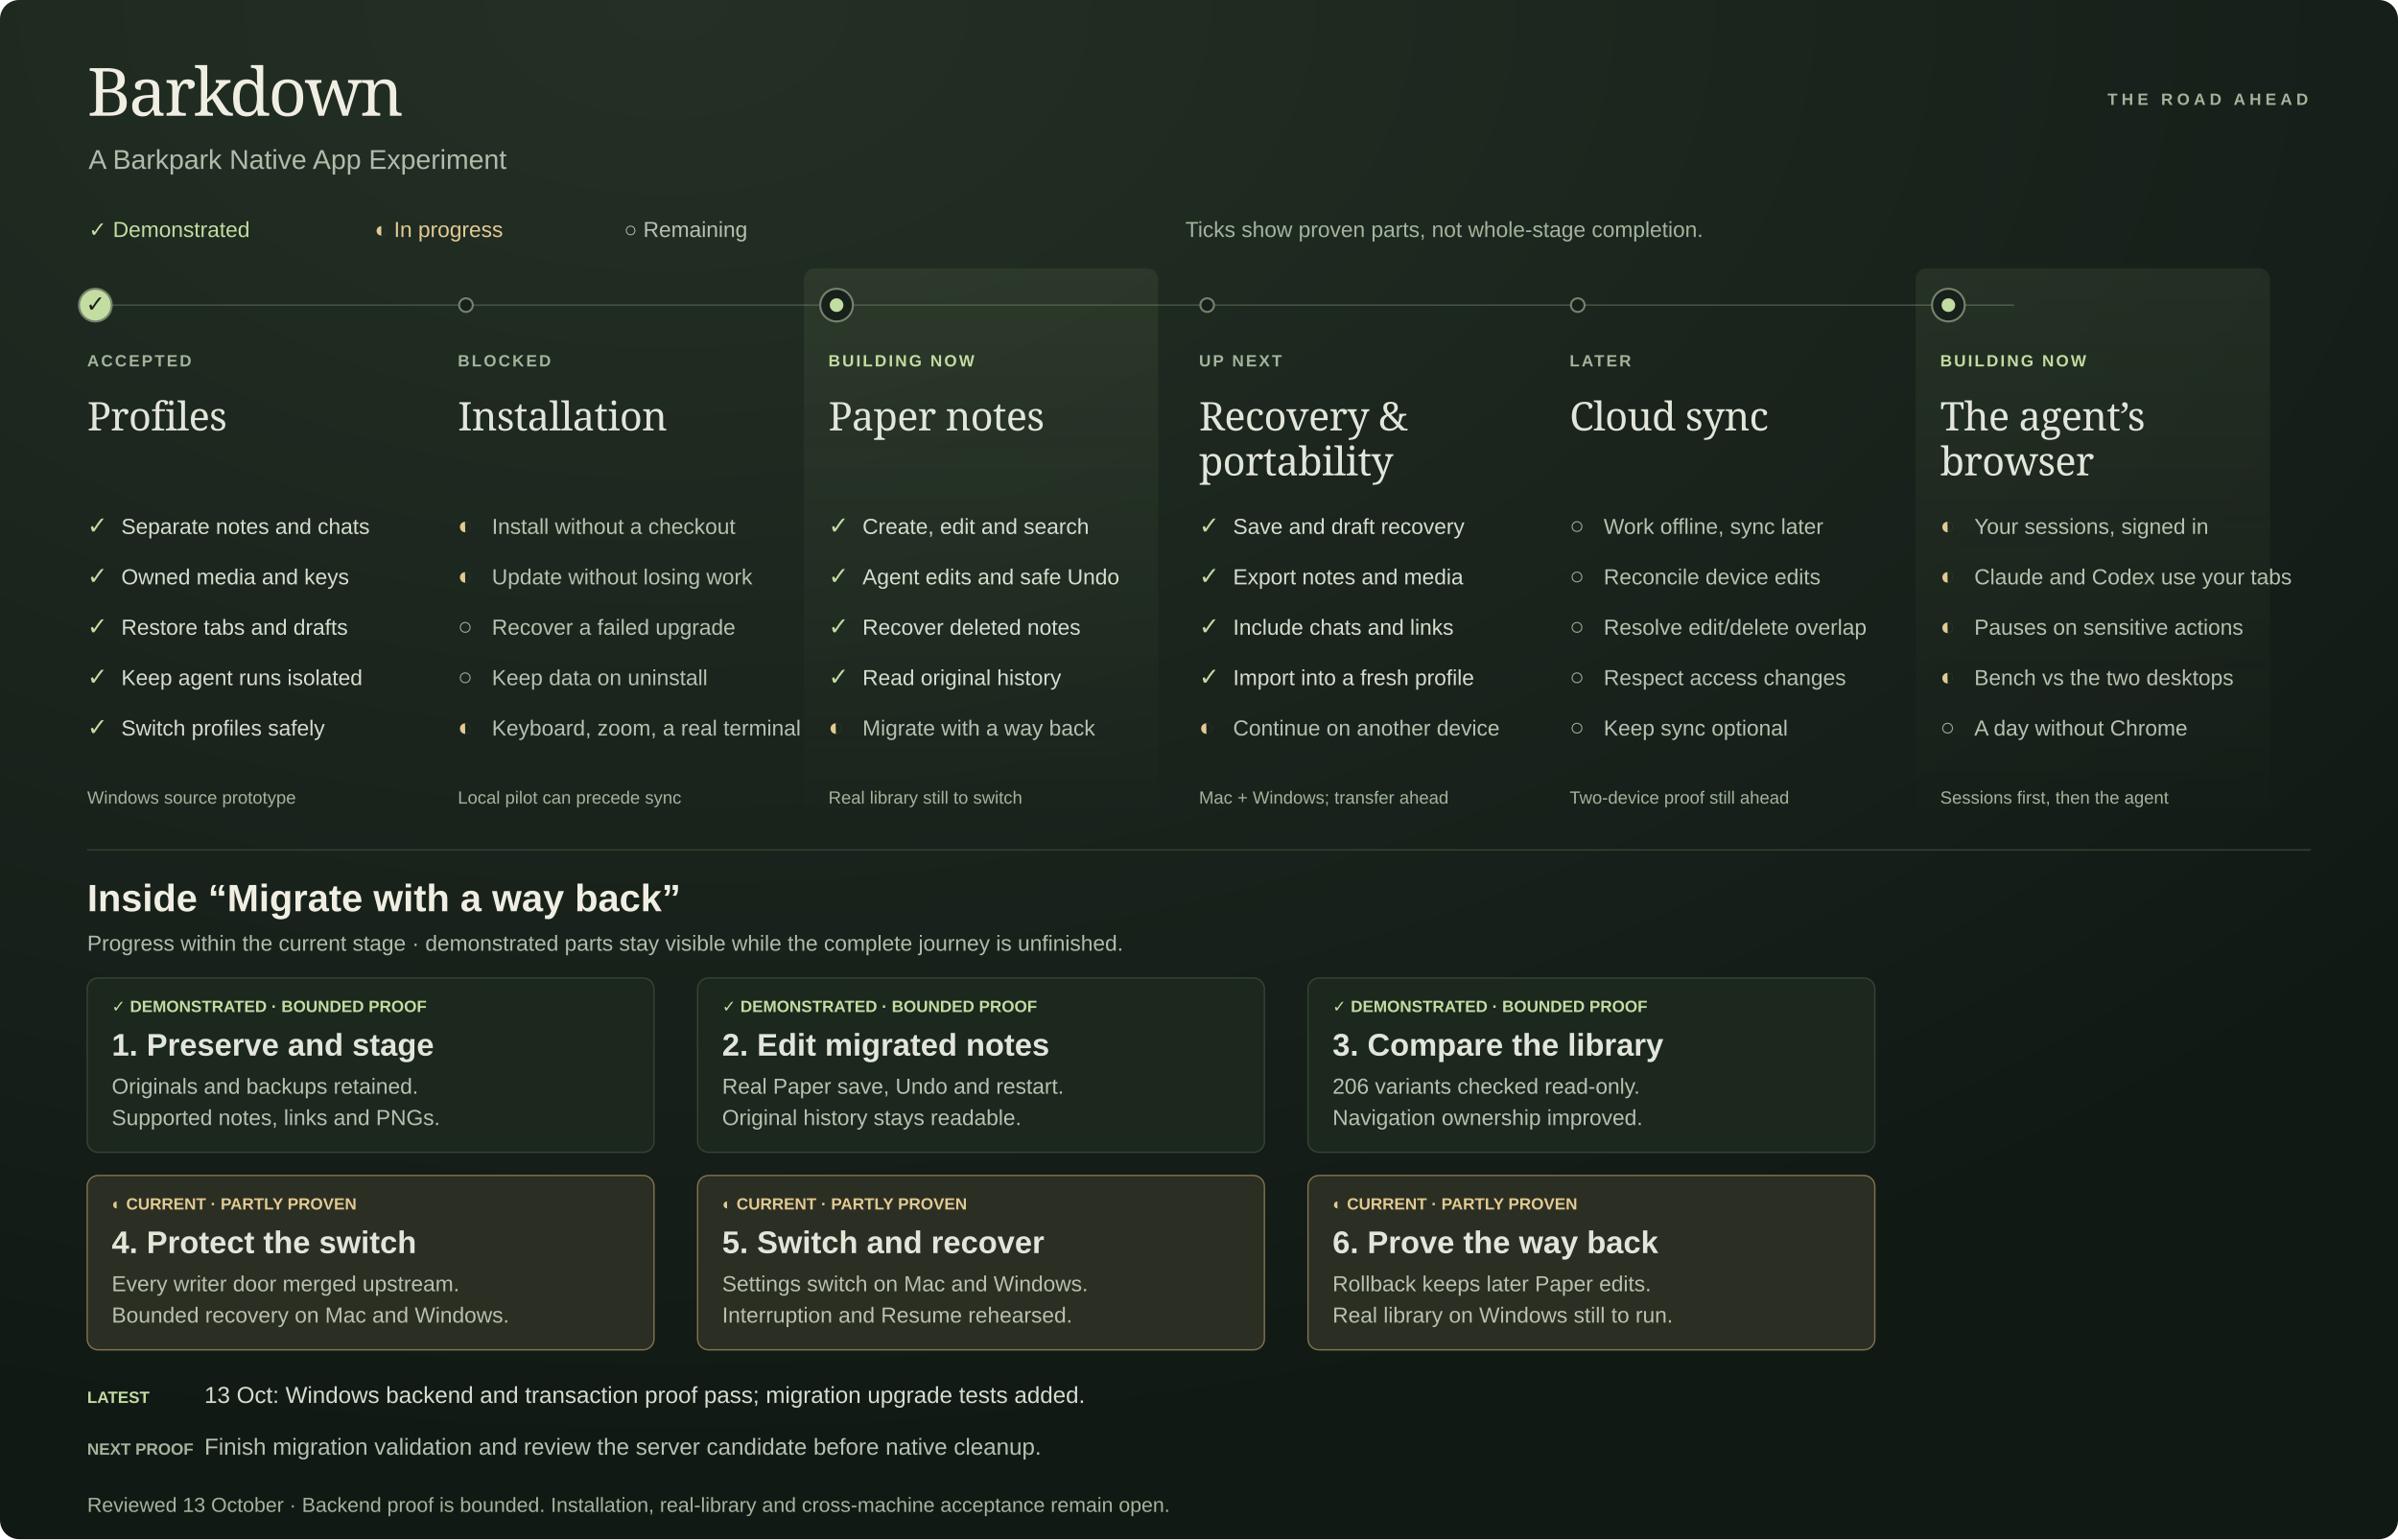
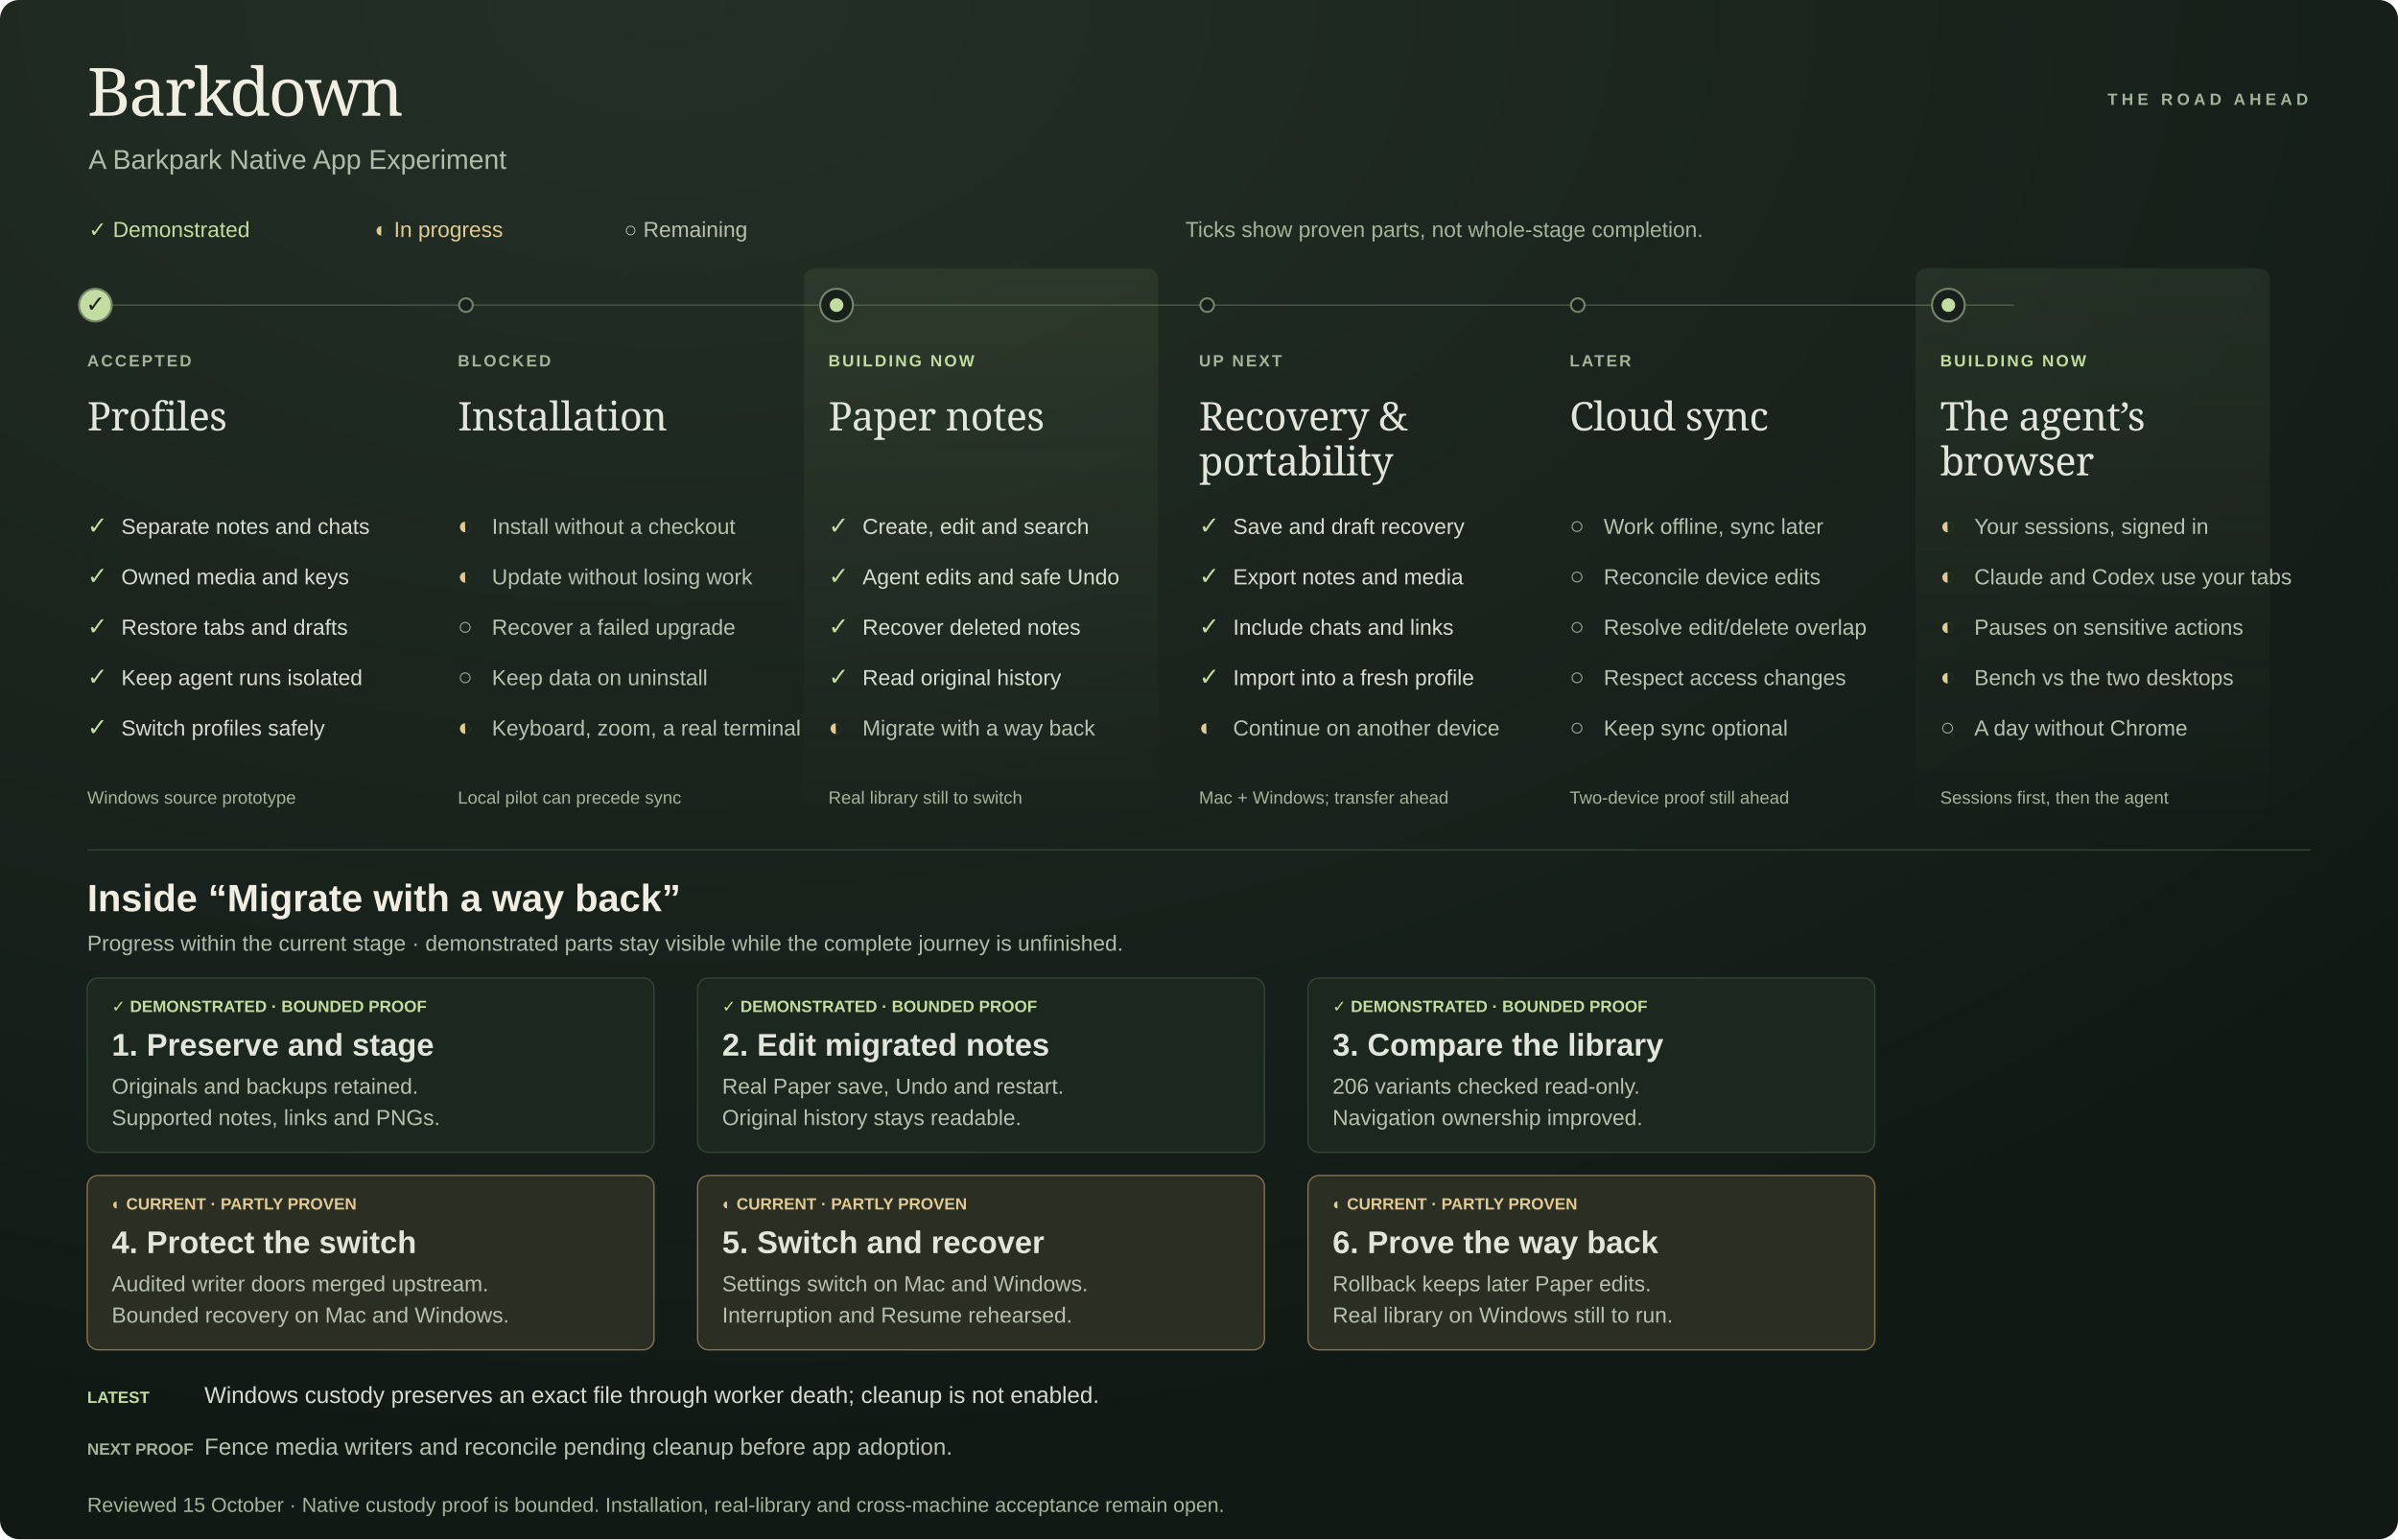
<svg xmlns="http://www.w3.org/2000/svg" width="1760" height="1130" viewBox="0 0 1760 1130" role="img" aria-labelledby="title desc">
  <defs>
    <radialGradient id="background" cx="28%" cy="0%" r="95%">
      <stop stop-color="#243025" />
      <stop offset="1" stop-color="#111915" />
    </radialGradient>
    <linearGradient id="focus" x2="0" y2="1">
      <stop stop-color="#a9c787" stop-opacity=".09" />
      <stop offset="1" stop-color="#a9c787" stop-opacity="0" />
    </linearGradient>
  </defs>
  <g font-family="Segoe UI, Arial, sans-serif">
    <rect width="1760" height="1130" rx="14" fill="url(#background)" />
    <text x="64" y="85" font-family="Georgia, serif" font-size="49" letter-spacing="-1.5" fill="#f0eee2">Barkdown</text>
    <text x="65" y="124" font-size="20" fill="#afbcaa" font-weight="400">A Barkpark Native App Experiment</text>
    <text x="1694" y="77" text-anchor="end" font-size="12" font-weight="600" letter-spacing="3" fill="#a3b49b">THE ROAD AHEAD</text>
    <text x="65" y="174" font-size="16" fill="#c2dca1" font-weight="400">✓  Demonstrated</text>
    <text x="275" y="174" font-size="16" fill="#e2ca93" font-weight="400">◐  In progress</text>
    <text x="458" y="174" font-size="16" fill="#b6c1af" font-weight="400">○  Remaining</text>
    <text x="870" y="174" font-size="16" fill="#a3b49b" font-weight="400">Ticks show proven parts, not whole-stage completion.</text>
    <path d="M70 224H1478" stroke="#475747" stroke-width="1" />
    <g data-phase="P1">
      <circle cx="70" cy="224" r="12" fill="#c2dca1" stroke="#73836c" stroke-width="1.5" />
      <text x="63" y="229" font-size="17" fill="#17201a" font-weight="600">✓</text>
      <text x="64" y="269" font-size="12" letter-spacing="1.5" font-weight="600" fill="#a3b49b">ACCEPTED</text>
      <text x="64" y="316" dy="0" font-family="Georgia, serif" font-size="29" letter-spacing="-.4" fill="#e2e6da">Profiles</text>
      <text x="64" y="392" font-size="18" fill="#c2dca1" font-weight="600">✓</text>
      <text x="89" y="392" font-size="16" fill="#d4ddce" font-weight="400">Separate notes and chats</text>
      <text x="64" y="429" font-size="18" fill="#c2dca1" font-weight="600">✓</text>
      <text x="89" y="429" font-size="16" fill="#d4ddce" font-weight="400">Owned media and keys</text>
      <text x="64" y="466" font-size="18" fill="#c2dca1" font-weight="600">✓</text>
      <text x="89" y="466" font-size="16" fill="#d4ddce" font-weight="400">Restore tabs and drafts</text>
      <text x="64" y="503" font-size="18" fill="#c2dca1" font-weight="600">✓</text>
      <text x="89" y="503" font-size="16" fill="#d4ddce" font-weight="400">Keep agent runs isolated</text>
      <text x="64" y="540" font-size="18" fill="#c2dca1" font-weight="600">✓</text>
      <text x="89" y="540" font-size="16" fill="#d4ddce" font-weight="400">Switch profiles safely</text>
      <text x="64" y="590" font-size="13" fill="#a3b49b" font-weight="400">Windows source prototype</text>
    </g>
    <g data-phase="P5">
      <circle cx="342" cy="224" r="5" fill="#17201a" stroke="#73836c" stroke-width="1.5" />
      <text x="336" y="269" font-size="12" letter-spacing="1.5" font-weight="600" fill="#a3b49b">BLOCKED</text>
      <text x="336" y="316" dy="0" font-family="Georgia, serif" font-size="29" letter-spacing="-.4" fill="#e2e6da">Installation</text>
      <text x="336" y="392" font-size="18" fill="#e2ca93" font-weight="600">◐</text>
      <text x="361" y="392" font-size="16" fill="#b6c1af" font-weight="400">Install without a checkout</text>
      <text x="336" y="429" font-size="18" fill="#e2ca93" font-weight="600">◐</text>
      <text x="361" y="429" font-size="16" fill="#b6c1af" font-weight="400">Update without losing work</text>
      <text x="336" y="466" font-size="18" fill="#9fac99" font-weight="600">○</text>
      <text x="361" y="466" font-size="16" fill="#b6c1af" font-weight="400">Recover a failed upgrade</text>
      <text x="336" y="503" font-size="18" fill="#9fac99" font-weight="600">○</text>
      <text x="361" y="503" font-size="16" fill="#b6c1af" font-weight="400">Keep data on uninstall</text>
      <text x="336" y="540" font-size="18" fill="#e2ca93" font-weight="600">◐</text>
      <text x="361" y="540" font-size="16" fill="#b6c1af" font-weight="400">Keyboard, zoom, a real terminal</text>
      <text x="336" y="590" font-size="13" fill="#a3b49b" font-weight="400">Local pilot can precede sync</text>
    </g>
    <g data-phase="P2">
      <rect x="590" y="197" width="260" height="410" rx="8" fill="url(#focus)" />
      <circle cx="614" cy="224" r="12" fill="#17201a" stroke="#73836c" stroke-width="1.5" />
      <circle cx="614" cy="224" r="5" fill="#c2dca1" />
      <text x="608" y="269" font-size="12" letter-spacing="1.5" font-weight="600" fill="#c2dca1">BUILDING NOW</text>
      <text x="608" y="316" dy="0" font-family="Georgia, serif" font-size="29" letter-spacing="-.4" fill="#e2e6da">Paper notes</text>
      <text x="608" y="392" font-size="18" fill="#c2dca1" font-weight="600">✓</text>
      <text x="633" y="392" font-size="16" fill="#d4ddce" font-weight="400">Create, edit and search</text>
      <text x="608" y="429" font-size="18" fill="#c2dca1" font-weight="600">✓</text>
      <text x="633" y="429" font-size="16" fill="#d4ddce" font-weight="400">Agent edits and safe Undo</text>
      <text x="608" y="466" font-size="18" fill="#c2dca1" font-weight="600">✓</text>
      <text x="633" y="466" font-size="16" fill="#d4ddce" font-weight="400">Recover deleted notes</text>
      <text x="608" y="503" font-size="18" fill="#c2dca1" font-weight="600">✓</text>
      <text x="633" y="503" font-size="16" fill="#d4ddce" font-weight="400">Read original history</text>
      <text x="608" y="540" font-size="18" fill="#e2ca93" font-weight="600">◐</text>
      <text x="633" y="540" font-size="16" fill="#b6c1af" font-weight="400">Migrate with a way back</text>
      <text x="608" y="590" font-size="13" fill="#a3b49b" font-weight="400">Real library still to switch</text>
    </g>
    <g data-phase="P3">
      <circle cx="886" cy="224" r="5" fill="#17201a" stroke="#73836c" stroke-width="1.5" />
      <text x="880" y="269" font-size="12" letter-spacing="1.5" font-weight="600" fill="#a3b49b">UP NEXT</text>
      <text x="880" y="316" dy="0" font-family="Georgia, serif" font-size="29" letter-spacing="-.4" fill="#e2e6da">Recovery &amp;</text>
      <text x="880" y="316" dy="33" font-family="Georgia, serif" font-size="29" letter-spacing="-.4" fill="#e2e6da">portability</text>
      <text x="880" y="392" font-size="18" fill="#c2dca1" font-weight="600">✓</text>
      <text x="905" y="392" font-size="16" fill="#d4ddce" font-weight="400">Save and draft recovery</text>
      <text x="880" y="429" font-size="18" fill="#c2dca1" font-weight="600">✓</text>
      <text x="905" y="429" font-size="16" fill="#d4ddce" font-weight="400">Export notes and media</text>
      <text x="880" y="466" font-size="18" fill="#c2dca1" font-weight="600">✓</text>
      <text x="905" y="466" font-size="16" fill="#d4ddce" font-weight="400">Include chats and links</text>
      <text x="880" y="503" font-size="18" fill="#c2dca1" font-weight="600">✓</text>
      <text x="905" y="503" font-size="16" fill="#d4ddce" font-weight="400">Import into a fresh profile</text>
      <text x="880" y="540" font-size="18" fill="#e2ca93" font-weight="600">◐</text>
      <text x="905" y="540" font-size="16" fill="#b6c1af" font-weight="400">Continue on another device</text>
      <text x="880" y="590" font-size="13" fill="#a3b49b" font-weight="400">Mac + Windows; transfer ahead</text>
    </g>
    <g data-phase="P4">
      <circle cx="1158" cy="224" r="5" fill="#17201a" stroke="#73836c" stroke-width="1.5" />
      <text x="1152" y="269" font-size="12" letter-spacing="1.5" font-weight="600" fill="#a3b49b">LATER</text>
      <text x="1152" y="316" dy="0" font-family="Georgia, serif" font-size="29" letter-spacing="-.4" fill="#e2e6da">Cloud sync</text>
      <text x="1152" y="392" font-size="18" fill="#9fac99" font-weight="600">○</text>
      <text x="1177" y="392" font-size="16" fill="#b6c1af" font-weight="400">Work offline, sync later</text>
      <text x="1152" y="429" font-size="18" fill="#9fac99" font-weight="600">○</text>
      <text x="1177" y="429" font-size="16" fill="#b6c1af" font-weight="400">Reconcile device edits</text>
      <text x="1152" y="466" font-size="18" fill="#9fac99" font-weight="600">○</text>
      <text x="1177" y="466" font-size="16" fill="#b6c1af" font-weight="400">Resolve edit/delete overlap</text>
      <text x="1152" y="503" font-size="18" fill="#9fac99" font-weight="600">○</text>
      <text x="1177" y="503" font-size="16" fill="#b6c1af" font-weight="400">Respect access changes</text>
      <text x="1152" y="540" font-size="18" fill="#9fac99" font-weight="600">○</text>
      <text x="1177" y="540" font-size="16" fill="#b6c1af" font-weight="400">Keep sync optional</text>
      <text x="1152" y="590" font-size="13" fill="#a3b49b" font-weight="400">Two-device proof still ahead</text>
    </g>
    <g data-phase="P6">
      <rect x="1406" y="197" width="260" height="410" rx="8" fill="url(#focus)" />
      <circle cx="1430" cy="224" r="12" fill="#17201a" stroke="#73836c" stroke-width="1.5" />
      <circle cx="1430" cy="224" r="5" fill="#c2dca1" />
      <text x="1424" y="269" font-size="12" letter-spacing="1.5" font-weight="600" fill="#c2dca1">BUILDING NOW</text>
      <text x="1424" y="316" dy="0" font-family="Georgia, serif" font-size="29" letter-spacing="-.4" fill="#e2e6da">The agent’s</text>
      <text x="1424" y="316" dy="33" font-family="Georgia, serif" font-size="29" letter-spacing="-.4" fill="#e2e6da">browser</text>
      <text x="1424" y="392" font-size="18" fill="#e2ca93" font-weight="600">◐</text>
      <text x="1449" y="392" font-size="16" fill="#b6c1af" font-weight="400">Your sessions, signed in</text>
      <text x="1424" y="429" font-size="18" fill="#e2ca93" font-weight="600">◐</text>
      <text x="1449" y="429" font-size="16" fill="#b6c1af" font-weight="400">Claude and Codex use your tabs</text>
      <text x="1424" y="466" font-size="18" fill="#e2ca93" font-weight="600">◐</text>
      <text x="1449" y="466" font-size="16" fill="#b6c1af" font-weight="400">Pauses on sensitive actions</text>
      <text x="1424" y="503" font-size="18" fill="#e2ca93" font-weight="600">◐</text>
      <text x="1449" y="503" font-size="16" fill="#b6c1af" font-weight="400">Bench vs the two desktops</text>
      <text x="1424" y="540" font-size="18" fill="#9fac99" font-weight="600">○</text>
      <text x="1449" y="540" font-size="16" fill="#b6c1af" font-weight="400">A day without Chrome</text>
      <text x="1424" y="590" font-size="13" fill="#a3b49b" font-weight="400">Sessions first, then the agent</text>
    </g>
    <path d="M64 624H1696" stroke="#344435" />
    <text x="64" y="669" font-size="28" fill="#f0eee2" font-weight="600">Inside “Migrate with a way back”</text>
    <text x="64" y="698" font-size="16" fill="#afbcaa" font-weight="400">Progress within the current stage · demonstrated parts stay visible while the complete journey is unfinished.</text>
    <g data-migration-step="1">
      <rect x="64" y="718" width="416" height="128" rx="8" fill="#1c271e" stroke="#344435" />
      <text x="82" y="743" font-size="12" fill="#c2dca1" font-weight="600">✓  DEMONSTRATED · BOUNDED PROOF</text>
      <text x="82" y="775" font-size="23" fill="#e2e6da" font-weight="600">1. Preserve and stage</text>
      <text x="82" y="803" font-size="16" fill="#b6c1af" font-weight="400">Originals and backups retained.</text>
      <text x="82" y="826" font-size="16" fill="#b6c1af" font-weight="400">Supported notes, links and PNGs.</text>
    </g>
    <g data-migration-step="2">
      <rect x="512" y="718" width="416" height="128" rx="8" fill="#1c271e" stroke="#344435" />
      <text x="530" y="743" font-size="12" fill="#c2dca1" font-weight="600">✓  DEMONSTRATED · BOUNDED PROOF</text>
      <text x="530" y="775" font-size="23" fill="#e2e6da" font-weight="600">2. Edit migrated notes</text>
      <text x="530" y="803" font-size="16" fill="#b6c1af" font-weight="400">Real Paper save, Undo and restart.</text>
      <text x="530" y="826" font-size="16" fill="#b6c1af" font-weight="400">Original history stays readable.</text>
    </g>
    <g data-migration-step="3">
      <rect x="960" y="718" width="416" height="128" rx="8" fill="#1c271e" stroke="#344435" />
      <text x="978" y="743" font-size="12" fill="#c2dca1" font-weight="600">✓  DEMONSTRATED · BOUNDED PROOF</text>
      <text x="978" y="775" font-size="23" fill="#e2e6da" font-weight="600">3. Compare the library</text>
      <text x="978" y="803" font-size="16" fill="#b6c1af" font-weight="400">206 variants checked read-only.</text>
      <text x="978" y="826" font-size="16" fill="#b6c1af" font-weight="400">Navigation ownership improved.</text>
    </g>
    <g data-migration-step="4">
      <rect x="64" y="863" width="416" height="128" rx="8" fill="#2b2e22" stroke="#82734e" />
      <text x="82" y="888" font-size="12" fill="#e2ca93" font-weight="600">◐  CURRENT · PARTLY PROVEN</text>
      <text x="82" y="920" font-size="23" fill="#e2e6da" font-weight="600">4. Protect the switch</text>
-       <text x="82" y="948" font-size="16" fill="#b6c1af" font-weight="400">Every writer door merged upstream.</text>
+       <text x="82" y="948" font-size="16" fill="#b6c1af" font-weight="400">Audited writer doors merged upstream.</text>
      <text x="82" y="971" font-size="16" fill="#b6c1af" font-weight="400">Bounded recovery on Mac and Windows.</text>
    </g>
    <g data-migration-step="5">
      <rect x="512" y="863" width="416" height="128" rx="8" fill="#2b2e22" stroke="#82734e" />
      <text x="530" y="888" font-size="12" fill="#e2ca93" font-weight="600">◐  CURRENT · PARTLY PROVEN</text>
      <text x="530" y="920" font-size="23" fill="#e2e6da" font-weight="600">5. Switch and recover</text>
      <text x="530" y="948" font-size="16" fill="#b6c1af" font-weight="400">Settings switch on Mac and Windows.</text>
      <text x="530" y="971" font-size="16" fill="#b6c1af" font-weight="400">Interruption and Resume rehearsed.</text>
    </g>
    <g data-migration-step="6">
      <rect x="960" y="863" width="416" height="128" rx="8" fill="#2b2e22" stroke="#82734e" />
      <text x="978" y="888" font-size="12" fill="#e2ca93" font-weight="600">◐  CURRENT · PARTLY PROVEN</text>
      <text x="978" y="920" font-size="23" fill="#e2e6da" font-weight="600">6. Prove the way back</text>
      <text x="978" y="948" font-size="16" fill="#b6c1af" font-weight="400">Rollback keeps later Paper edits.</text>
      <text x="978" y="971" font-size="16" fill="#b6c1af" font-weight="400">Real library on Windows still to run.</text>
    </g>
    <text x="64" y="1030" font-size="12" fill="#c2dca1" font-weight="600">LATEST</text>
-     <text x="150" y="1030" font-size="17" fill="#d4ddce" font-weight="400">13 Oct: Windows backend and transaction proof pass; migration upgrade tests added.</text>
+     <text x="150" y="1030" font-size="17" fill="#d4ddce" font-weight="400">Windows custody preserves an exact file through worker death; cleanup is not enabled.</text>
    <text x="64" y="1068" font-size="12" fill="#a3b49b" font-weight="600">NEXT PROOF</text>
-     <text x="150" y="1068" font-size="17" fill="#b6c1af" font-weight="400">Finish migration validation and review the server candidate before native cleanup.</text>
-     <text x="64" y="1110" font-size="15" fill="#a3b49b" font-weight="400">Reviewed 13 October · Backend proof is bounded. Installation, real-library and cross-machine acceptance remain open.</text>
+     <text x="150" y="1068" font-size="17" fill="#b6c1af" font-weight="400">Fence media writers and reconcile pending cleanup before app adoption.</text>
+     <text x="64" y="1110" font-size="15" fill="#a3b49b" font-weight="400">Reviewed 15 October · Native custody proof is bounded. Installation, real-library and cross-machine acceptance remain open.</text>
  </g>
</svg>
